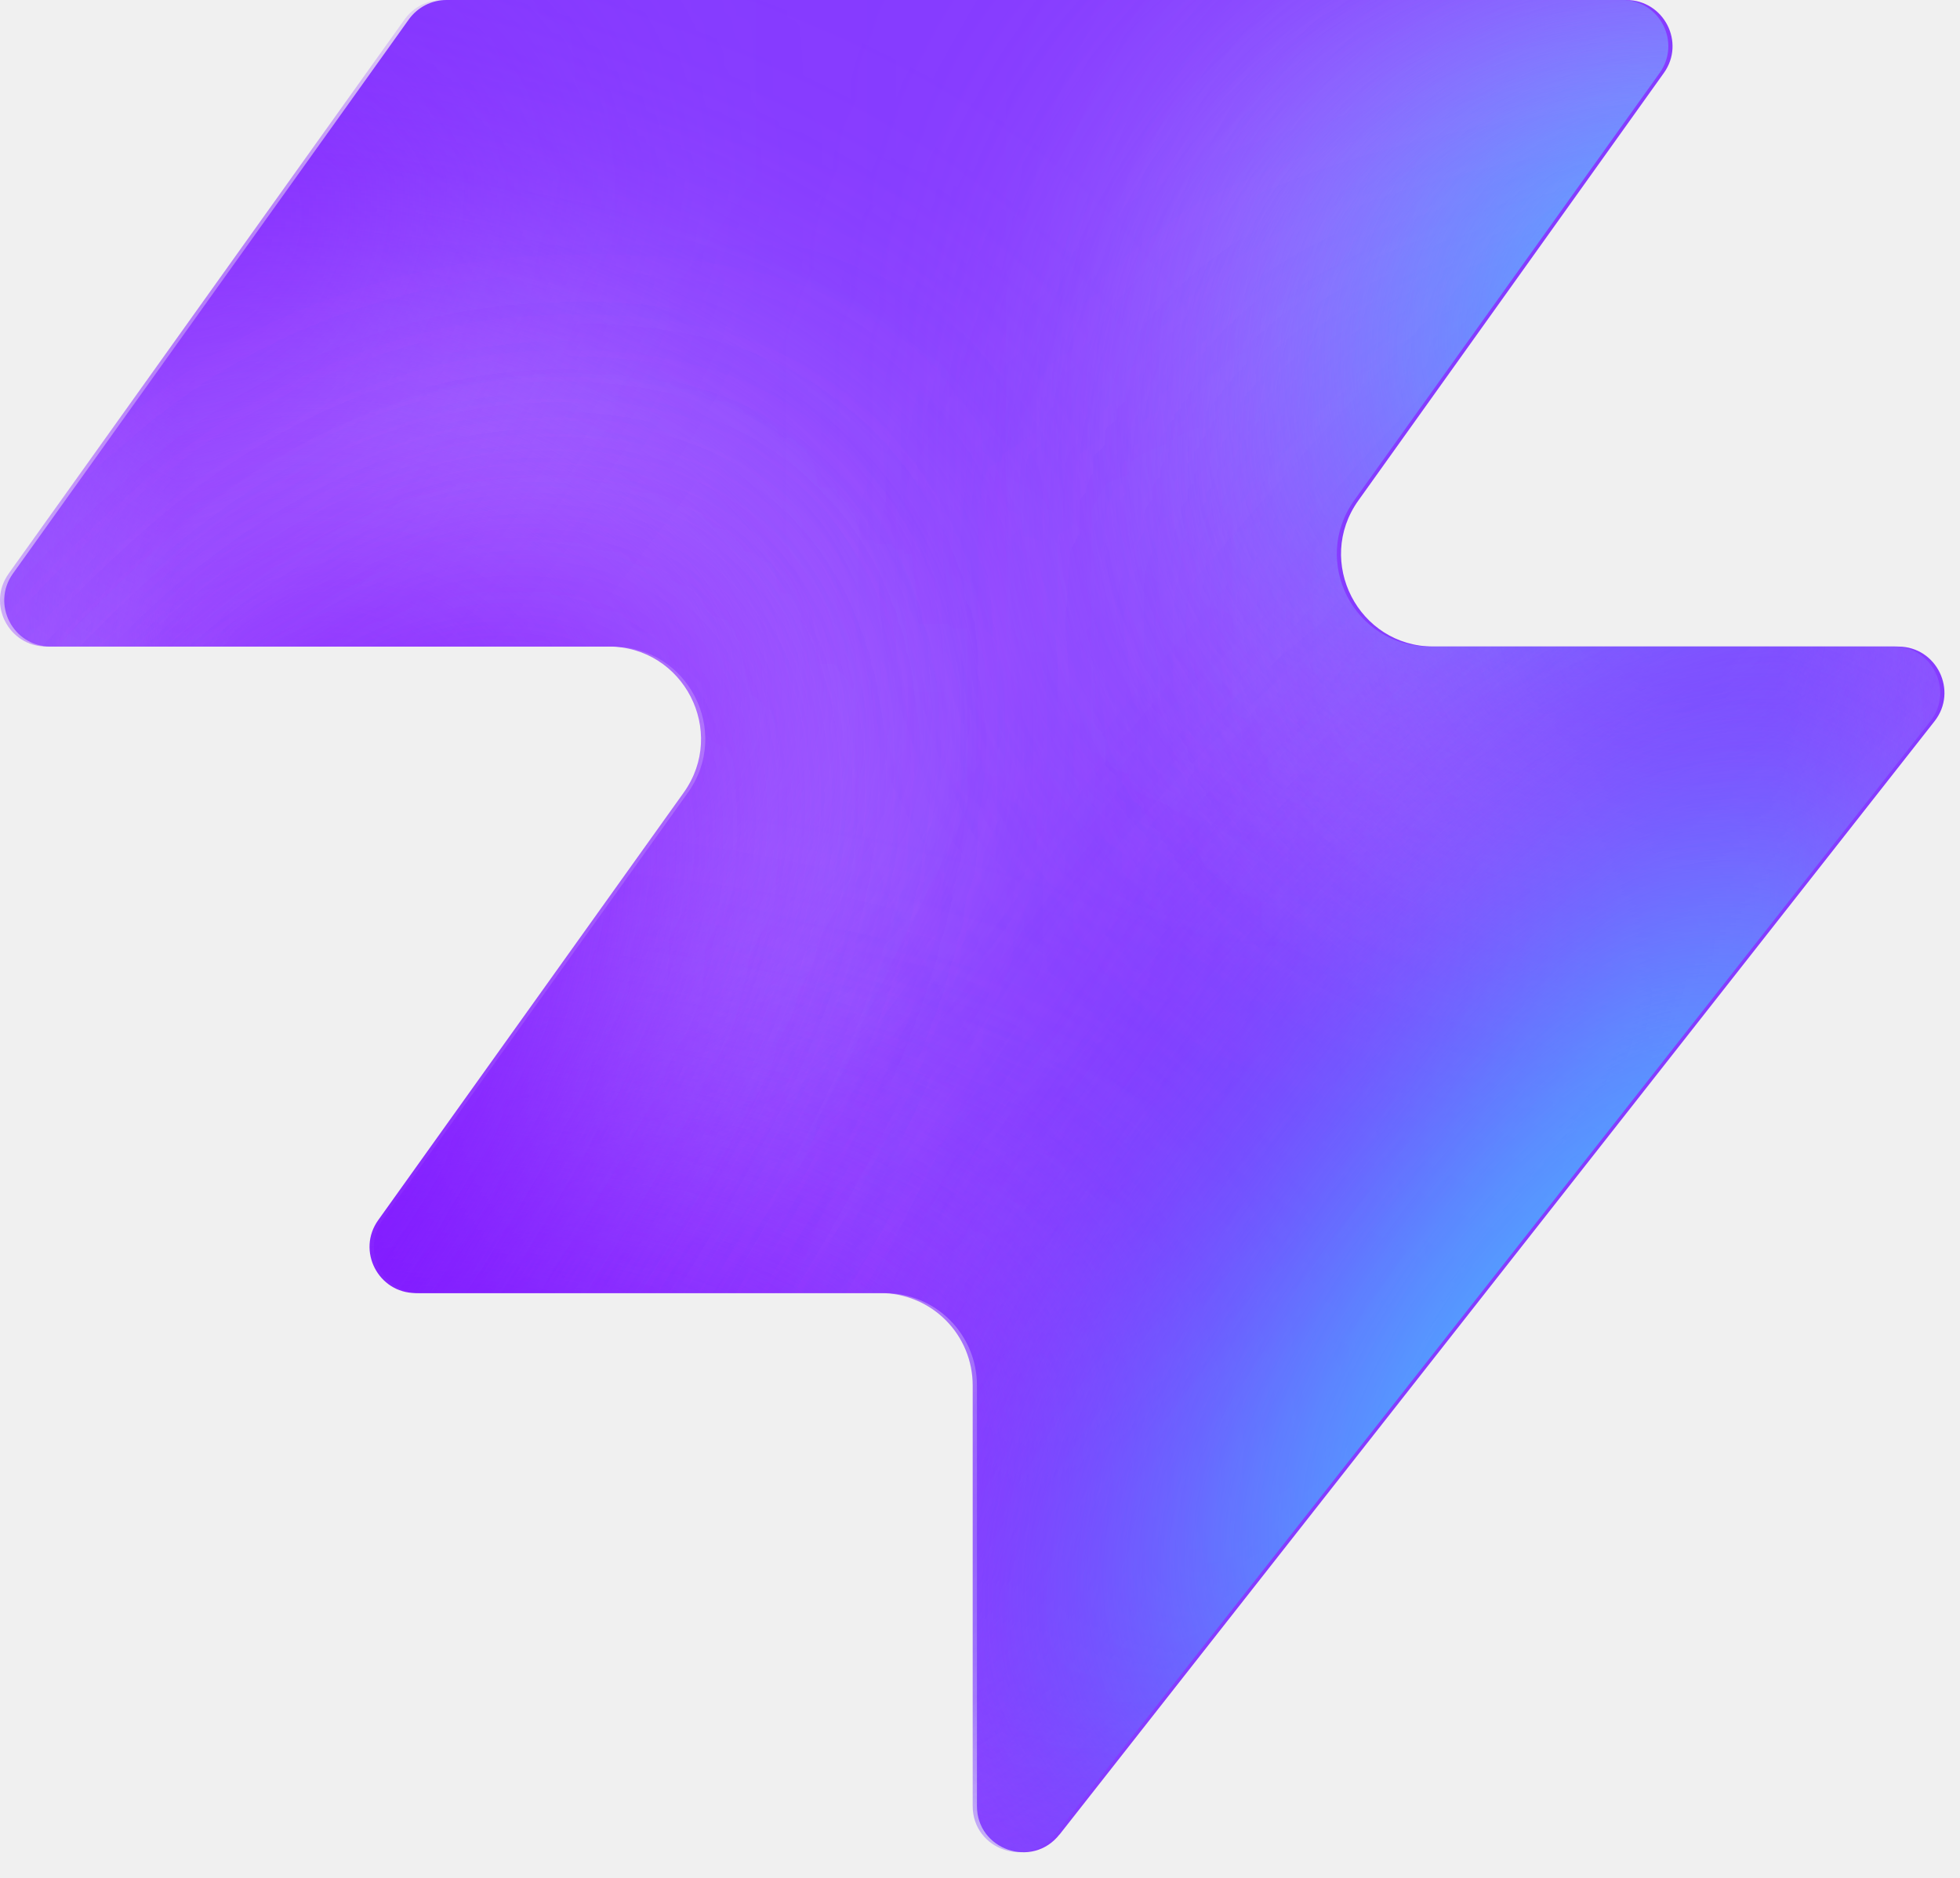
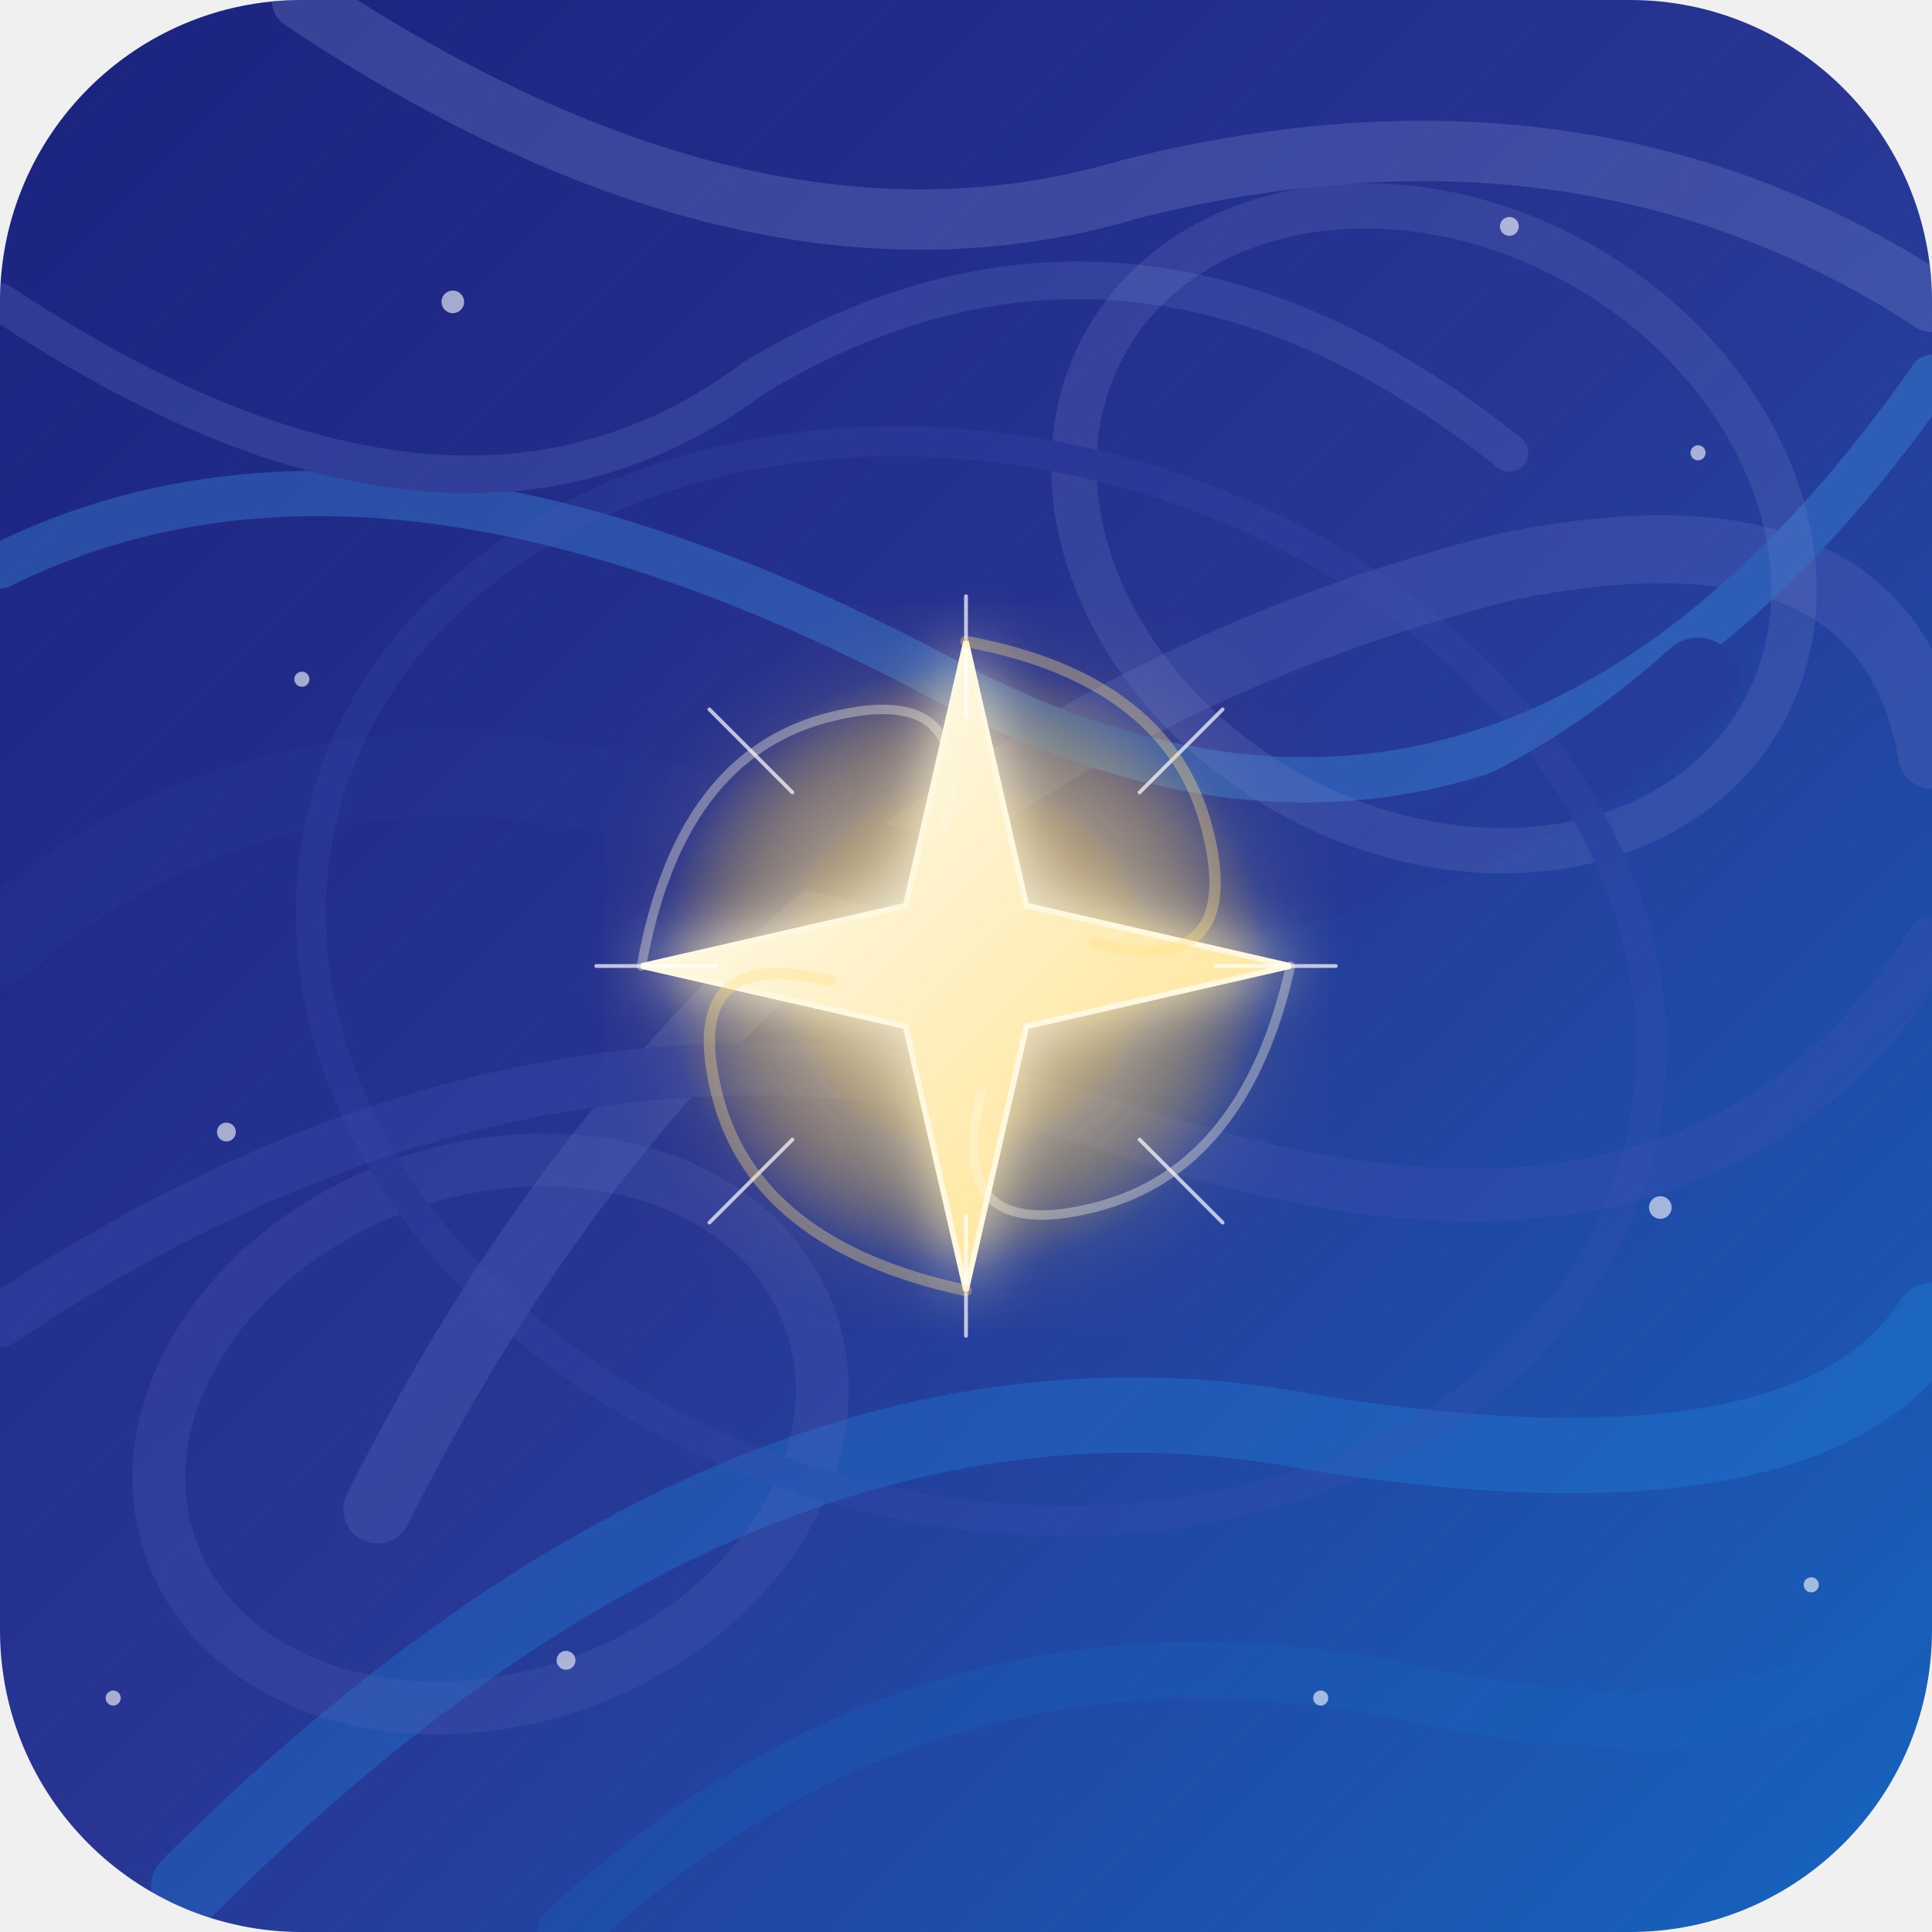
- <svg xmlns="http://www.w3.org/2000/svg" width="48" height="46" fill="none" viewBox="0 0 48 46">
-   <path fill="#863bff" d="M25.946 44.938c-.664.845-2.021.375-2.021-.698V33.937a2.26 2.26 0 0 0-2.262-2.262H10.287c-.92 0-1.456-1.04-.92-1.788l7.48-10.471c1.07-1.497 0-3.578-1.842-3.578H1.237c-.92 0-1.456-1.04-.92-1.788L10.013.474c.214-.297.556-.474.92-.474h28.894c.92 0 1.456 1.04.92 1.788l-7.48 10.471c-1.07 1.498 0 3.579 1.842 3.579h11.377c.943 0 1.473 1.088.89 1.83L25.947 44.94z" style="fill:#863bff;fill:color(display-p3 .525 .23 1);fill-opacity:1" />
-   <mask id="a" width="48" height="46" x="0" y="0" maskUnits="userSpaceOnUse" style="mask-type:alpha">
-     <path fill="#000" d="M25.842 44.938c-.664.844-2.021.375-2.021-.698V33.937a2.26 2.26 0 0 0-2.262-2.262H10.183c-.92 0-1.456-1.04-.92-1.788l7.48-10.471c1.07-1.498 0-3.579-1.842-3.579H1.133c-.92 0-1.456-1.04-.92-1.787L9.91.473c.214-.297.556-.474.92-.474h28.894c.92 0 1.456 1.04.92 1.788l-7.48 10.471c-1.07 1.498 0 3.578 1.842 3.578h11.377c.943 0 1.473 1.088.89 1.832L25.843 44.94z" style="fill:#000;fill-opacity:1" />
-   </mask>
-   <g mask="url(#a)">
-     <g filter="url(#b)">
-       <ellipse cx="5.508" cy="14.704" fill="#ede6ff" rx="5.508" ry="14.704" style="fill:#ede6ff;fill:color(display-p3 .927 .903 1);fill-opacity:1" transform="matrix(.00324 1 1 -.00324 -4.47 31.516)" />
+ <svg xmlns="http://www.w3.org/2000/svg" viewBox="0 0 512 512">
+   <defs>
+     <clipPath id="round">
+       <rect width="512" height="512" rx="80" ry="80" />
+     </clipPath>
+     <linearGradient id="bgGrad" x1="0" y1="0" x2="1" y2="1">
+       <stop offset="0%" stop-color="#1a237e" />
+       <stop offset="50%" stop-color="#283593" />
+       <stop offset="100%" stop-color="#1565c0" />
+     </linearGradient>
+     <radialGradient id="starGlow" cx="50%" cy="50%" r="50%">
+       <stop offset="0%" stop-color="#FFFFFF" />
+       <stop offset="60%" stop-color="#FFE082" />
+       <stop offset="100%" stop-color="#FFC107" stop-opacity="0" />
+     </radialGradient>
+     <linearGradient id="starGrad" x1="0" y1="0" x2="1" y2="1">
+       <stop offset="0%" stop-color="#FFFFFF" />
+       <stop offset="100%" stop-color="#FFE082" />
+     </linearGradient>
+     <filter id="glow">
+       <feGaussianBlur stdDeviation="8" result="blur" />
+       <feMerge>
+         <feMergeNode in="blur" />
+         <feMergeNode in="SourceGraphic" />
+       </feMerge>
+     </filter>
+     <filter id="softGlow">
+       <feGaussianBlur stdDeviation="16" result="blur" />
+       <feMerge>
+         <feMergeNode in="blur" />
+         <feMergeNode in="SourceGraphic" />
+       </feMerge>
+     </filter>
+   </defs>
+   <g clip-path="url(#round)">
+     <rect width="512" height="512" fill="url(#bgGrad)" />
+     <g opacity="0.3" fill="none" stroke-linecap="round">
+       <path d="M100,400 Q200,200 400,150 Q500,130 512,200" stroke="#5C6BC0" stroke-width="18" />
+       <path d="M0,350 Q150,250 300,300 Q450,350 512,250" stroke="#3F51B5" stroke-width="14" />
+       <path d="M50,500 Q200,350 350,380 Q480,400 512,350" stroke="#1E88E5" stroke-width="20" />
+       <path d="M0,150 Q100,100 250,180 Q400,260 512,100" stroke="#42A5F5" stroke-width="12" />
+       <path d="M80,0 Q200,80 300,50 Q420,20 512,80" stroke="#7986CB" stroke-width="16" />
+       <path d="M0,250 Q80,180 200,220 Q350,270 450,180" stroke="#283593" stroke-width="22" />
+       <path d="M150,512 Q250,420 380,450 Q480,470 512,420" stroke="#1565C0" stroke-width="15" />
+       <path d="M0,80 Q120,160 200,100 Q300,40 400,120" stroke="#5C6BC0" stroke-width="10" />
    </g>
-     <g filter="url(#c)">
-       <ellipse cx="10.399" cy="29.851" fill="#ede6ff" rx="10.399" ry="29.851" style="fill:#ede6ff;fill:color(display-p3 .927 .903 1);fill-opacity:1" transform="matrix(.00324 1 1 -.00324 -39.328 7.883)" />
+     <g opacity="0.2" fill="none" stroke-linecap="round">
+       <ellipse cx="380" cy="140" rx="100" ry="80" stroke="#7986CB" stroke-width="12" transform="rotate(30 380 140)" />
+       <ellipse cx="130" cy="380" rx="90" ry="70" stroke="#5C6BC0" stroke-width="14" transform="rotate(-20 130 380)" />
+       <ellipse cx="260" cy="260" rx="180" ry="140" stroke="#3F51B5" stroke-width="8" transform="rotate(15 260 260)" />
    </g>
-     <g filter="url(#d)">
-       <ellipse cx="5.508" cy="30.487" fill="#7e14ff" rx="5.508" ry="30.487" style="fill:#7e14ff;fill:color(display-p3 .492 .077 1);fill-opacity:1" transform="rotate(89.814 -25.913 -14.639)scale(1 -1)" />
+     <g fill="#FFFFFF" opacity="0.6">
+       <circle cx="120" cy="80" r="3" />
+       <circle cx="400" cy="60" r="2.5" />
+       <circle cx="450" cy="120" r="2" />
+       <circle cx="80" cy="180" r="2" />
+       <circle cx="60" cy="300" r="2.5" />
+       <circle cx="440" cy="320" r="3" />
+       <circle cx="350" cy="450" r="2" />
+       <circle cx="150" cy="440" r="2.5" />
+       <circle cx="480" cy="420" r="2" />
+       <circle cx="30" cy="450" r="2" />
    </g>
-     <g filter="url(#e)">
-       <ellipse cx="5.508" cy="30.599" fill="#7e14ff" rx="5.508" ry="30.599" style="fill:#7e14ff;fill:color(display-p3 .492 .077 1);fill-opacity:1" transform="rotate(89.814 -32.644 -3.334)scale(1 -1)" />
+     <circle cx="256" cy="256" r="80" fill="url(#starGlow)" opacity="0.5" filter="url(#softGlow)" />
+     <circle cx="256" cy="256" r="50" fill="url(#starGlow)" opacity="0.4" filter="url(#glow)" />
+     <g filter="url(#glow)">
+       <polygon points="256,170 272,240 342,256 272,272 256,342 240,272 170,256 240,240" fill="url(#starGrad)" stroke="#FFF8E1" stroke-width="1.5" />
    </g>
-     <g filter="url(#f)">
-       <ellipse cx="5.508" cy="30.599" fill="#7e14ff" rx="5.508" ry="30.599" style="fill:#7e14ff;fill:color(display-p3 .492 .077 1);fill-opacity:1" transform="matrix(.00324 1 1 -.00324 -34.34 30.47)" />
+     <g stroke="#FFFFFF" stroke-width="1" opacity="0.7" stroke-linecap="round">
+       <line x1="256" y1="190" x2="256" y2="158" />
+       <line x1="256" y1="322" x2="256" y2="354" />
+       <line x1="190" y1="256" x2="158" y2="256" />
+       <line x1="322" y1="256" x2="354" y2="256" />
+       <line x1="210" y1="210" x2="188" y2="188" />
+       <line x1="302" y1="210" x2="324" y2="188" />
+       <line x1="210" y1="302" x2="188" y2="324" />
+       <line x1="302" y1="302" x2="324" y2="324" />
    </g>
-     <g filter="url(#g)">
-       <ellipse cx="14.072" cy="22.078" fill="#ede6ff" rx="14.072" ry="22.078" style="fill:#ede6ff;fill:color(display-p3 .927 .903 1);fill-opacity:1" transform="rotate(93.35 24.506 48.493)scale(-1 1)" />
-     </g>
-     <g filter="url(#h)">
-       <ellipse cx="3.47" cy="21.501" fill="#7e14ff" rx="3.47" ry="21.501" style="fill:#7e14ff;fill:color(display-p3 .492 .077 1);fill-opacity:1" transform="rotate(89.009 28.708 47.59)scale(-1 1)" />
-     </g>
-     <g filter="url(#i)">
-       <ellipse cx="3.47" cy="21.501" fill="#7e14ff" rx="3.47" ry="21.501" style="fill:#7e14ff;fill:color(display-p3 .492 .077 1);fill-opacity:1" transform="rotate(89.009 28.708 47.59)scale(-1 1)" />
-     </g>
-     <g filter="url(#j)">
-       <ellipse cx=".387" cy="8.972" fill="#7e14ff" rx="4.407" ry="29.108" style="fill:#7e14ff;fill:color(display-p3 .492 .077 1);fill-opacity:1" transform="rotate(39.51 .387 8.972)" />
-     </g>
-     <g filter="url(#k)">
-       <ellipse cx="47.523" cy="-6.092" fill="#7e14ff" rx="4.407" ry="29.108" style="fill:#7e14ff;fill:color(display-p3 .492 .077 1);fill-opacity:1" transform="rotate(37.892 47.523 -6.092)" />
-     </g>
-     <g filter="url(#l)">
-       <ellipse cx="41.412" cy="6.333" fill="#47bfff" rx="5.971" ry="9.665" style="fill:#47bfff;fill:color(display-p3 .28 .748 1);fill-opacity:1" transform="rotate(37.892 41.412 6.333)" />
-     </g>
-     <g filter="url(#m)">
-       <ellipse cx="-1.879" cy="38.332" fill="#7e14ff" rx="4.407" ry="29.108" style="fill:#7e14ff;fill:color(display-p3 .492 .077 1);fill-opacity:1" transform="rotate(37.892 -1.88 38.332)" />
-     </g>
-     <g filter="url(#n)">
-       <ellipse cx="-1.879" cy="38.332" fill="#7e14ff" rx="4.407" ry="29.108" style="fill:#7e14ff;fill:color(display-p3 .492 .077 1);fill-opacity:1" transform="rotate(37.892 -1.88 38.332)" />
-     </g>
-     <g filter="url(#o)">
-       <ellipse cx="35.651" cy="29.907" fill="#7e14ff" rx="4.407" ry="29.108" style="fill:#7e14ff;fill:color(display-p3 .492 .077 1);fill-opacity:1" transform="rotate(37.892 35.651 29.907)" />
-     </g>
-     <g filter="url(#p)">
-       <ellipse cx="38.418" cy="32.4" fill="#47bfff" rx="5.971" ry="15.297" style="fill:#47bfff;fill:color(display-p3 .28 .748 1);fill-opacity:1" transform="rotate(37.892 38.418 32.4)" />
+     <g fill="none" stroke-linecap="round" opacity="0.35">
+       <path d="M256,170 Q310,180 320,220 Q330,260 290,250" stroke="#FFE082" stroke-width="3" />
+       <path d="M256,342 Q200,330 190,290 Q180,250 220,260" stroke="#FFE082" stroke-width="3" />
+       <path d="M342,256 Q330,310 290,320 Q250,330 260,290" stroke="#FFF8E1" stroke-width="2.5" />
+       <path d="M170,256 Q180,200 220,190 Q260,180 250,220" stroke="#FFF8E1" stroke-width="2.5" />
    </g>
  </g>
-   <defs>
-     <filter id="b" width="60.045" height="41.654" x="-19.77" y="16.149" color-interpolation-filters="sRGB" filterUnits="userSpaceOnUse">
-       <feFlood flood-opacity="0" result="BackgroundImageFix" />
-       <feBlend in="SourceGraphic" in2="BackgroundImageFix" result="shape" />
-       <feGaussianBlur result="effect1_foregroundBlur_2002_17158" stdDeviation="7.659" />
-     </filter>
-     <filter id="c" width="90.34" height="51.437" x="-54.613" y="-7.533" color-interpolation-filters="sRGB" filterUnits="userSpaceOnUse">
-       <feFlood flood-opacity="0" result="BackgroundImageFix" />
-       <feBlend in="SourceGraphic" in2="BackgroundImageFix" result="shape" />
-       <feGaussianBlur result="effect1_foregroundBlur_2002_17158" stdDeviation="7.659" />
-     </filter>
-     <filter id="d" width="79.355" height="29.4" x="-49.64" y="2.03" color-interpolation-filters="sRGB" filterUnits="userSpaceOnUse">
-       <feFlood flood-opacity="0" result="BackgroundImageFix" />
-       <feBlend in="SourceGraphic" in2="BackgroundImageFix" result="shape" />
-       <feGaussianBlur result="effect1_foregroundBlur_2002_17158" stdDeviation="4.596" />
-     </filter>
-     <filter id="e" width="79.579" height="29.4" x="-45.045" y="20.029" color-interpolation-filters="sRGB" filterUnits="userSpaceOnUse">
-       <feFlood flood-opacity="0" result="BackgroundImageFix" />
-       <feBlend in="SourceGraphic" in2="BackgroundImageFix" result="shape" />
-       <feGaussianBlur result="effect1_foregroundBlur_2002_17158" stdDeviation="4.596" />
-     </filter>
-     <filter id="f" width="79.579" height="29.4" x="-43.513" y="21.178" color-interpolation-filters="sRGB" filterUnits="userSpaceOnUse">
-       <feFlood flood-opacity="0" result="BackgroundImageFix" />
-       <feBlend in="SourceGraphic" in2="BackgroundImageFix" result="shape" />
-       <feGaussianBlur result="effect1_foregroundBlur_2002_17158" stdDeviation="4.596" />
-     </filter>
-     <filter id="g" width="74.749" height="58.852" x="15.756" y="-17.901" color-interpolation-filters="sRGB" filterUnits="userSpaceOnUse">
-       <feFlood flood-opacity="0" result="BackgroundImageFix" />
-       <feBlend in="SourceGraphic" in2="BackgroundImageFix" result="shape" />
-       <feGaussianBlur result="effect1_foregroundBlur_2002_17158" stdDeviation="7.659" />
-     </filter>
-     <filter id="h" width="61.377" height="25.362" x="23.548" y="2.284" color-interpolation-filters="sRGB" filterUnits="userSpaceOnUse">
-       <feFlood flood-opacity="0" result="BackgroundImageFix" />
-       <feBlend in="SourceGraphic" in2="BackgroundImageFix" result="shape" />
-       <feGaussianBlur result="effect1_foregroundBlur_2002_17158" stdDeviation="4.596" />
-     </filter>
-     <filter id="i" width="61.377" height="25.362" x="23.548" y="2.284" color-interpolation-filters="sRGB" filterUnits="userSpaceOnUse">
-       <feFlood flood-opacity="0" result="BackgroundImageFix" />
-       <feBlend in="SourceGraphic" in2="BackgroundImageFix" result="shape" />
-       <feGaussianBlur result="effect1_foregroundBlur_2002_17158" stdDeviation="4.596" />
-     </filter>
-     <filter id="j" width="56.045" height="63.649" x="-27.636" y="-22.853" color-interpolation-filters="sRGB" filterUnits="userSpaceOnUse">
-       <feFlood flood-opacity="0" result="BackgroundImageFix" />
-       <feBlend in="SourceGraphic" in2="BackgroundImageFix" result="shape" />
-       <feGaussianBlur result="effect1_foregroundBlur_2002_17158" stdDeviation="4.596" />
-     </filter>
-     <filter id="k" width="54.814" height="64.646" x="20.116" y="-38.415" color-interpolation-filters="sRGB" filterUnits="userSpaceOnUse">
-       <feFlood flood-opacity="0" result="BackgroundImageFix" />
-       <feBlend in="SourceGraphic" in2="BackgroundImageFix" result="shape" />
-       <feGaussianBlur result="effect1_foregroundBlur_2002_17158" stdDeviation="4.596" />
-     </filter>
-     <filter id="l" width="33.541" height="35.313" x="24.641" y="-11.323" color-interpolation-filters="sRGB" filterUnits="userSpaceOnUse">
-       <feFlood flood-opacity="0" result="BackgroundImageFix" />
-       <feBlend in="SourceGraphic" in2="BackgroundImageFix" result="shape" />
-       <feGaussianBlur result="effect1_foregroundBlur_2002_17158" stdDeviation="4.596" />
-     </filter>
-     <filter id="m" width="54.814" height="64.646" x="-29.286" y="6.009" color-interpolation-filters="sRGB" filterUnits="userSpaceOnUse">
-       <feFlood flood-opacity="0" result="BackgroundImageFix" />
-       <feBlend in="SourceGraphic" in2="BackgroundImageFix" result="shape" />
-       <feGaussianBlur result="effect1_foregroundBlur_2002_17158" stdDeviation="4.596" />
-     </filter>
-     <filter id="n" width="54.814" height="64.646" x="-29.286" y="6.009" color-interpolation-filters="sRGB" filterUnits="userSpaceOnUse">
-       <feFlood flood-opacity="0" result="BackgroundImageFix" />
-       <feBlend in="SourceGraphic" in2="BackgroundImageFix" result="shape" />
-       <feGaussianBlur result="effect1_foregroundBlur_2002_17158" stdDeviation="4.596" />
-     </filter>
-     <filter id="o" width="54.814" height="64.646" x="8.244" y="-2.416" color-interpolation-filters="sRGB" filterUnits="userSpaceOnUse">
-       <feFlood flood-opacity="0" result="BackgroundImageFix" />
-       <feBlend in="SourceGraphic" in2="BackgroundImageFix" result="shape" />
-       <feGaussianBlur result="effect1_foregroundBlur_2002_17158" stdDeviation="4.596" />
-     </filter>
-     <filter id="p" width="39.409" height="43.623" x="18.713" y="10.588" color-interpolation-filters="sRGB" filterUnits="userSpaceOnUse">
-       <feFlood flood-opacity="0" result="BackgroundImageFix" />
-       <feBlend in="SourceGraphic" in2="BackgroundImageFix" result="shape" />
-       <feGaussianBlur result="effect1_foregroundBlur_2002_17158" stdDeviation="4.596" />
-     </filter>
-   </defs>
</svg>
